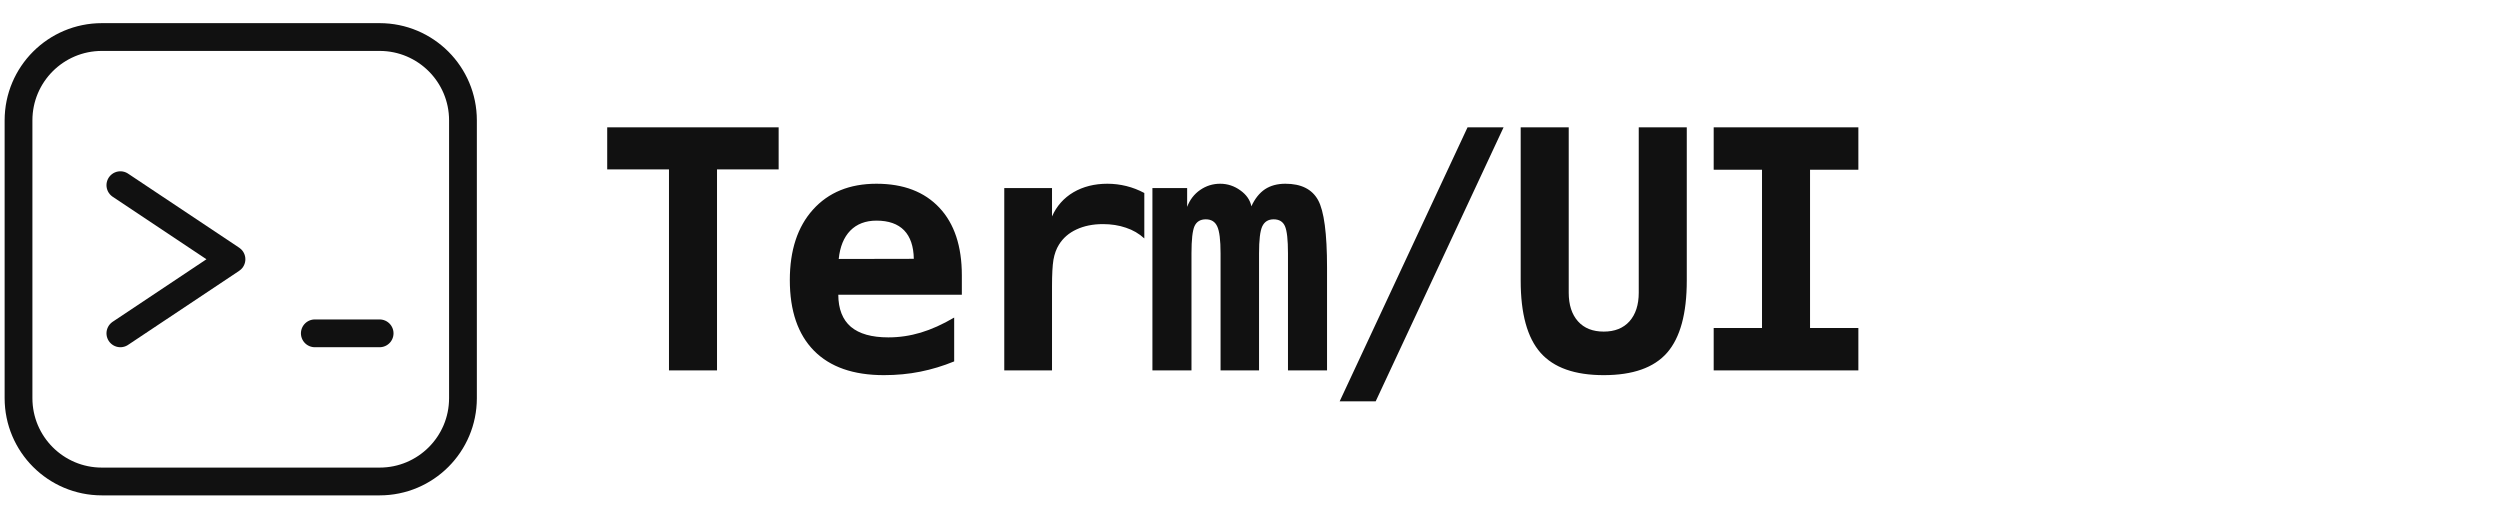
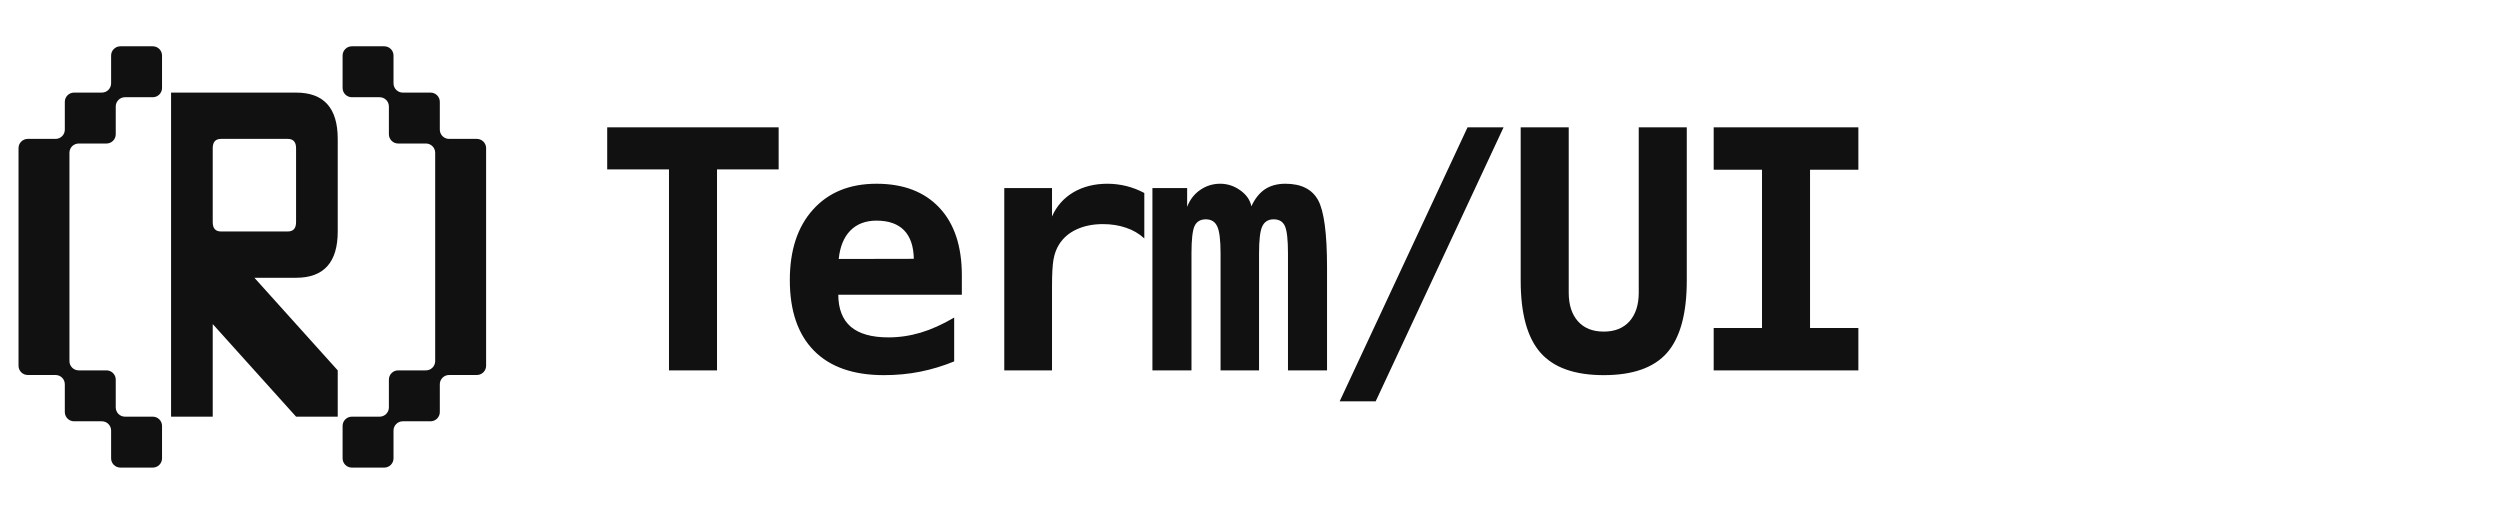
<svg xmlns="http://www.w3.org/2000/svg" viewBox="0 0 270 56" fill="none">
-   <rect x="2" y="4" width="48" height="48" rx="9" stroke="#111" stroke-width="3" />
-   <path d="m13 20 12 8-12 8m21 0h7" stroke="#111" stroke-width="3" stroke-linecap="round" stroke-linejoin="round" />
+   <g transform="translate(2 5) scale(.1)">
+     <path d="M155 45c0 5.523-4.477 10-10 10h-30c-5.523 0-10 4.477-10 10v30c0 5.523-4.477 10-10 10H65c-5.523 0-10 4.477-10 10v225c0 5.523 4.477 10 10 10h30c5.523 0 10 4.477 10 10v30c0 5.523 4.477 10 10 10h30c5.523 0 10 4.477 10 10v35c0 5.523-4.477 10-10 10h-35c-5.523 0-10-4.477-10-10v-30c0-5.523-4.477-10-10-10H60c-5.523 0-10-4.477-10-10v-30c0-5.523-4.477-10-10-10H10c-5.523 0-10-4.477-10-10V110c0-5.523 4.477-10 10-10h30c5.523 0 10-4.477 10-10V60c0-5.523 4.477-10 10-10h30c5.523 0 10-4.477 10-10V10c0-5.523 4.477-10 10-10h35c5.523 0 10 4.477 10 10zm250-5c0 5.523 4.477 10 10 10h30c5.523 0 10 4.477 10 10v30c0 5.523 4.477 10 10 10h30c5.523 0 10 4.477 10 10v235c0 5.523-4.477 10-10 10h-30c-5.523 0-10 4.477-10 10v30c0 5.523-4.477 10-10 10h-30c-5.523 0-10 4.477-10 10v30c0 5.523-4.477 10-10 10h-35c-5.523 0-10-4.477-10-10v-35c0-5.523 4.477-10 10-10h30c5.523 0 10-4.477 10-10v-30c0-5.523 4.477-10 10-10h30c5.523 0 10-4.477 10-10V115c0-5.523-4.477-10-10-10h-30c-5.523 0-10-4.477-10-10V65c0-5.523-4.477-10-10-10h-30c-5.523 0-10-4.477-10-10V10c0-5.523 4.477-10 10-10h35c5.523 0 10 4.477 10 10z" fill="#111" />
+     <path d="M205 50H305Q355 50 355 100V200Q355 250 305 250H255L355 350V400H305L205 300V400H155V50H205Z M215 100H295Q305 100 305 110V190Q305 200 295 200H215Q205 200 205 190V110Q205 100 215 100Z" fill="#111" fill-rule="evenodd" transform="translate(25.25 0) scale(.9 1)" />
+   </g>
  <text x="64" y="40" fill="#111" font-family="ui-monospace, SFMono-Regular, Menlo, monospace" font-size="36" font-weight="700" letter-spacing="-2">Term/UI</text>
</svg>
